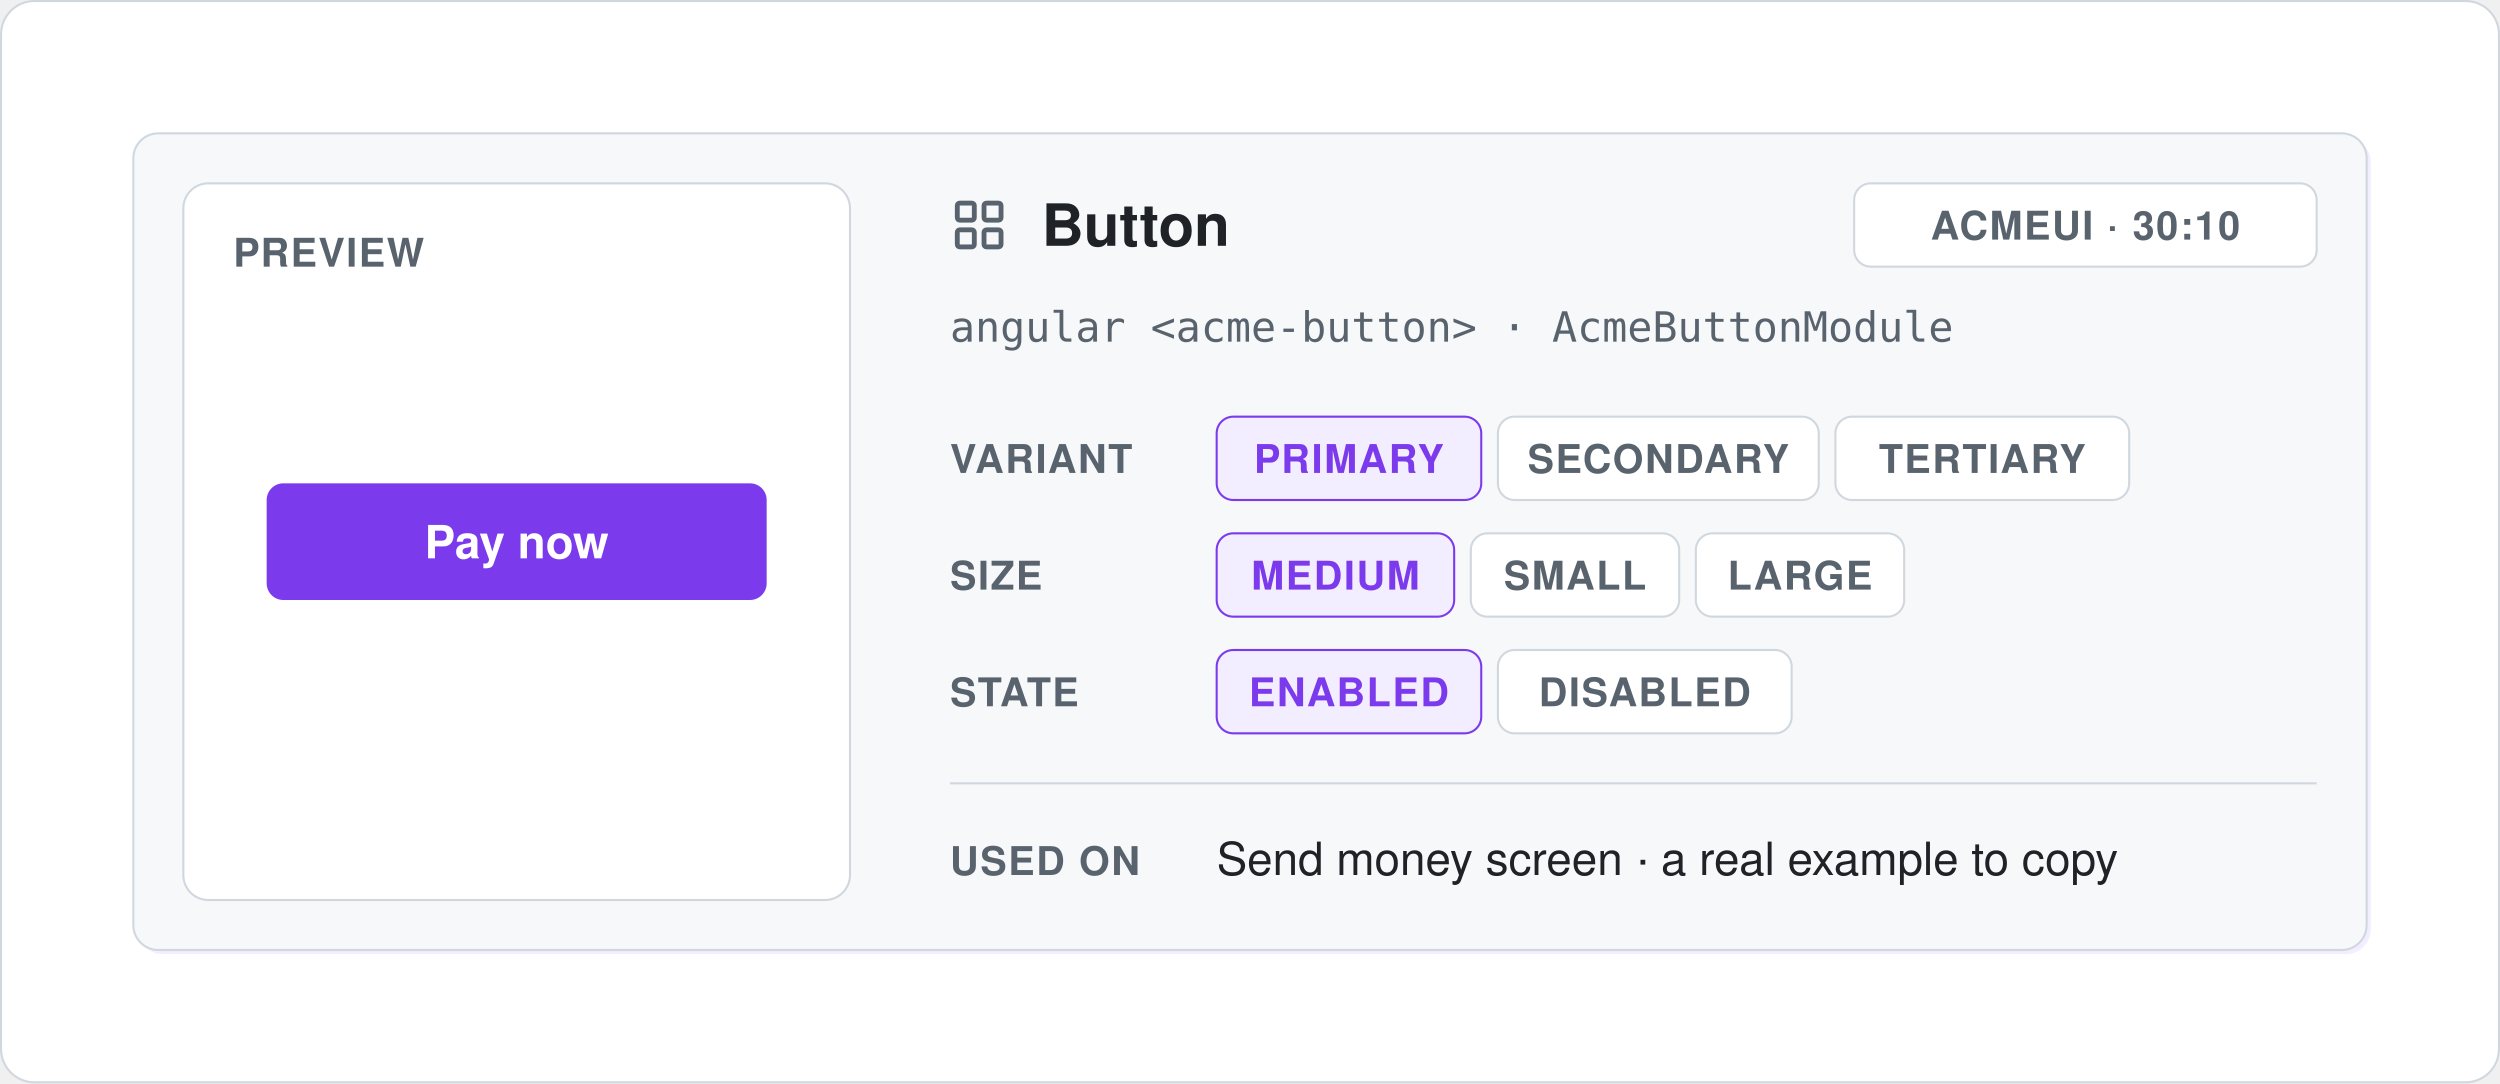
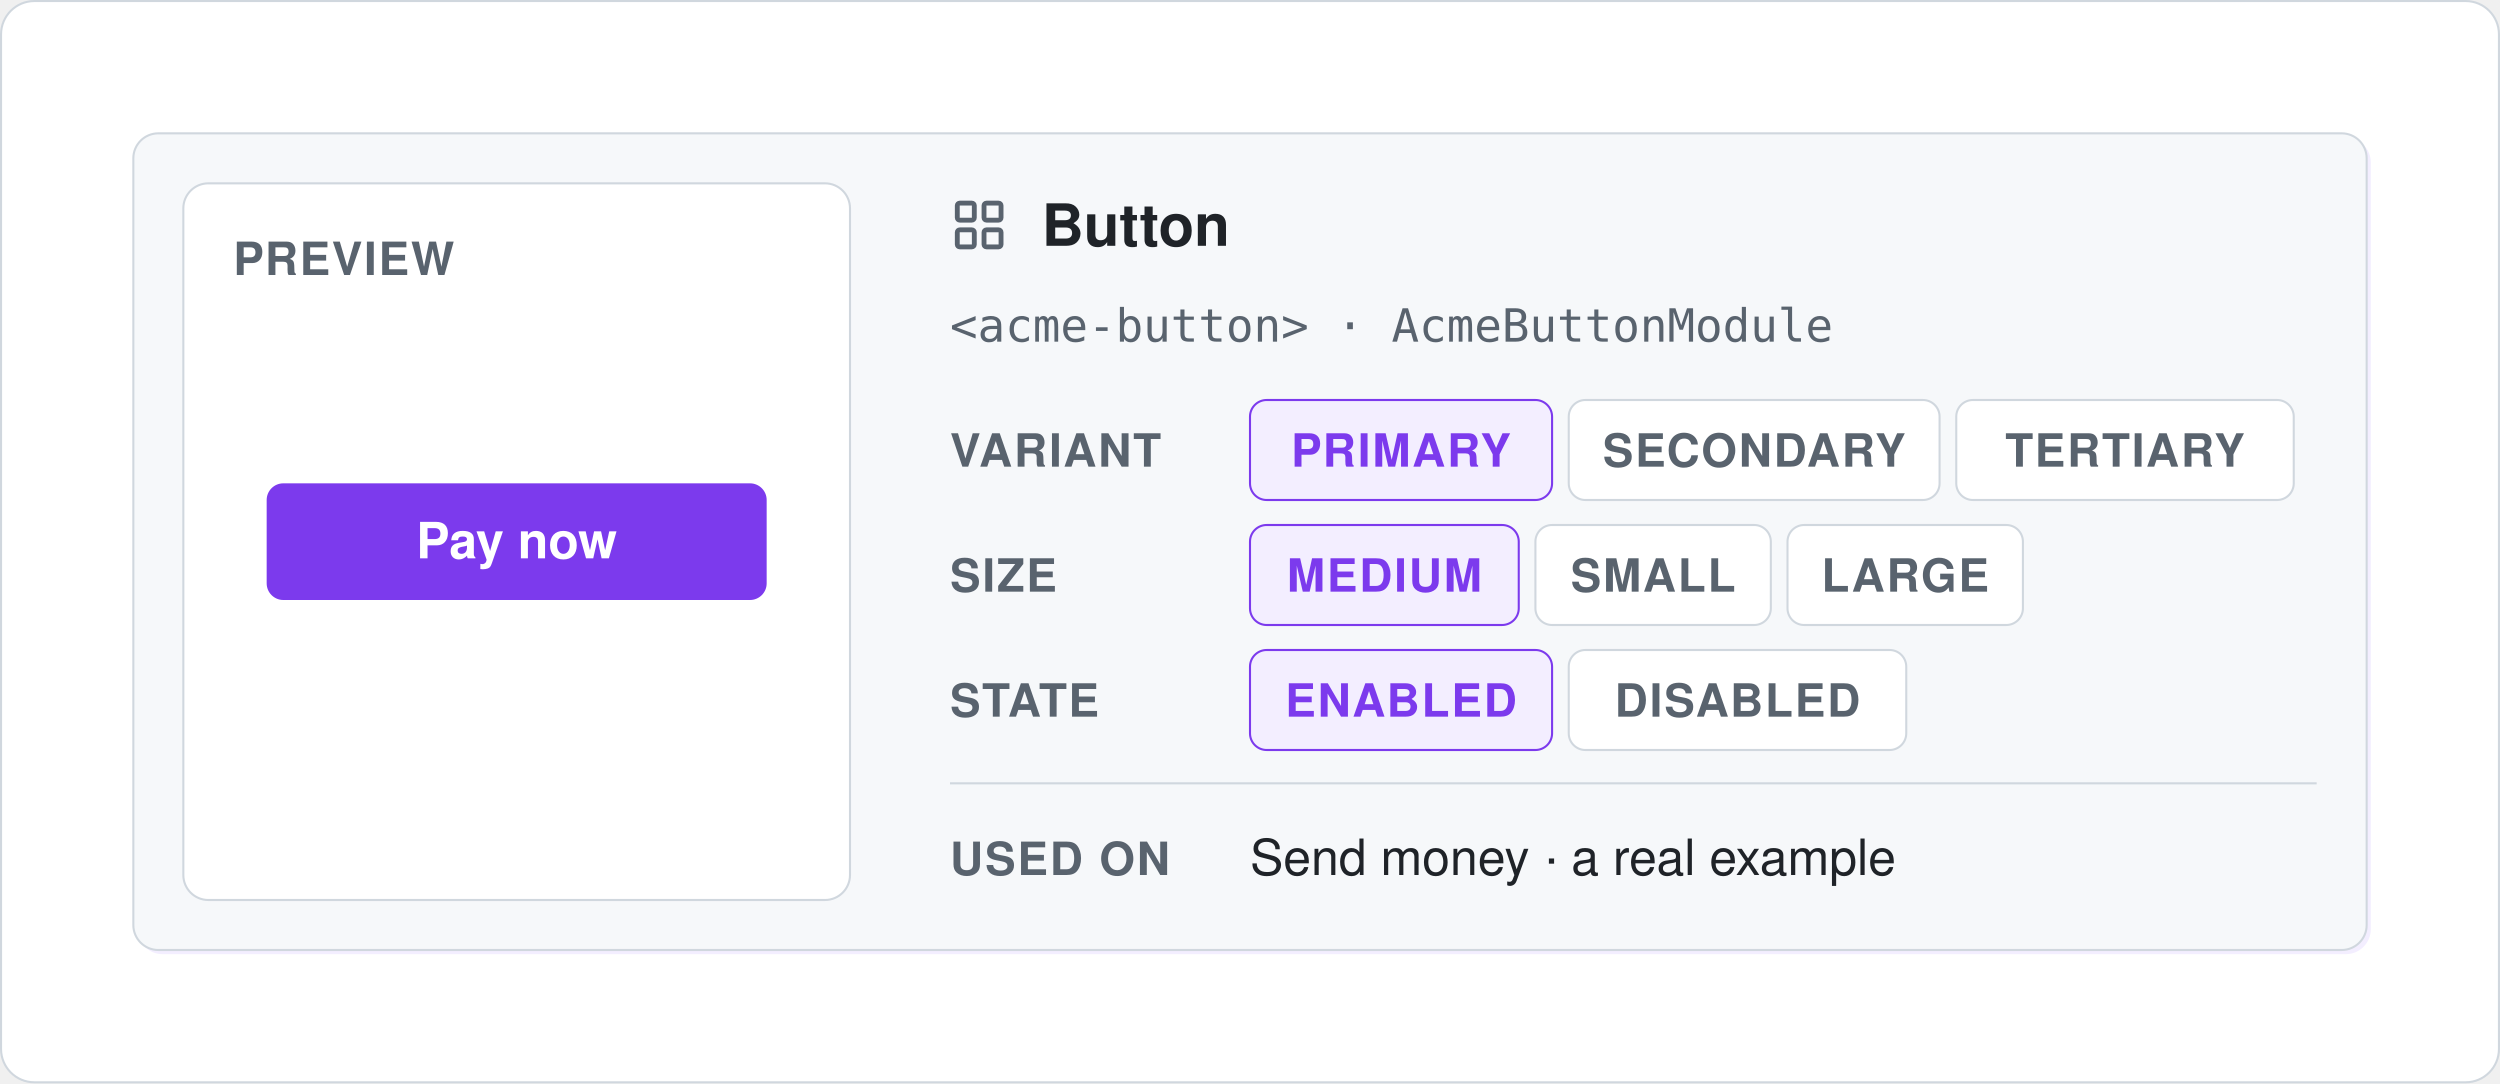
<svg xmlns="http://www.w3.org/2000/svg" width="1200" height="520" viewBox="0 0 1200 520" role="img" aria-labelledby="t d">
  <rect x="0.5" y="0.5" width="1199" height="519" rx="16" fill="#FFFFFF" stroke="#D0D7DE" stroke-width="1" />
  <rect x="66" y="66" width="1072" height="392" rx="12" fill="#F3EEFF" />
  <rect x="64" y="64" width="1072" height="392" rx="12" fill="#F6F8FA" stroke="#D0D7DE" stroke-width="1" />
  <rect x="88" y="88" width="320" height="344" rx="12" fill="#FFFFFF" stroke="#D0D7DE" stroke-width="1" />
-   <text x="112" y="128" font-family="-apple-system,'Segoe UI',Helvetica,Arial,sans-serif" font-size="19" font-weight="600" fill="#59636E" text-anchor="start" letter-spacing="0.04em">PREVIEW</text>
+   <text x="112" y="132" font-family="-apple-system,'Segoe UI',Helvetica,Arial,sans-serif" font-size="22" font-weight="600" fill="#59636E" text-anchor="start" letter-spacing="0.04em">PREVIEW</text>
  <rect x="128" y="232.0" width="240" height="56" rx="8" fill="#7C3AED" />
-   <text x="248" y="268.0" font-family="-apple-system,'Segoe UI',Helvetica,Arial,sans-serif" font-size="22" font-weight="600" fill="#FFFFFF" text-anchor="middle">Pay now</text>
+   <text x="248" y="268.0" font-family="-apple-system,'Segoe UI',Helvetica,Arial,sans-serif" font-size="24" font-weight="600" fill="#FFFFFF" text-anchor="middle">Pay now</text>
  <g transform="translate(456 94) scale(1.166667)" fill="none" stroke="#59636E" stroke-width="2" stroke-linecap="round" stroke-linejoin="round">
    <rect width="7" height="7" x="3" y="3" rx="1" />
    <rect width="7" height="7" x="14" y="3" rx="1" />
    <rect width="7" height="7" x="14" y="14" rx="1" />
    <rect width="7" height="7" x="3" y="14" rx="1" />
  </g>
  <text x="500" y="118" font-family="-apple-system,'Segoe UI',Helvetica,Arial,sans-serif" font-size="28" font-weight="600" fill="#1F2328" text-anchor="start">Button</text>
-   <rect x="890" y="88" width="222" height="40" rx="8" fill="#FFFFFF" stroke="#D0D7DE" stroke-width="1" />
-   <text x="1001.0" y="115" font-family="-apple-system,'Segoe UI',Helvetica,Arial,sans-serif" font-size="19" font-weight="600" fill="#59636E" text-anchor="middle" letter-spacing="0.04em">ACMEUI · 30:10</text>
-   <text x="456" y="164" font-family="ui-monospace,SFMono-Regular,Menlo,monospace" font-size="20" font-weight="400" fill="#59636E" text-anchor="start">angular  &lt;acme-button&gt; · AcmeButtonModule</text>
-   <text x="456" y="227" font-family="-apple-system,'Segoe UI',Helvetica,Arial,sans-serif" font-size="19" font-weight="600" fill="#59636E" text-anchor="start" letter-spacing="0.04em">VARIANT</text>
-   <rect x="584" y="200" width="127" height="40" rx="8" fill="#F3EEFF" stroke="#7C3AED" stroke-width="1" />
-   <text x="647.5" y="227" font-family="-apple-system,'Segoe UI',Helvetica,Arial,sans-serif" font-size="19" font-weight="600" fill="#7C3AED" text-anchor="middle" letter-spacing="0.04em">PRIMARY</text>
-   <rect x="719" y="200" width="154" height="40" rx="8" fill="#FFFFFF" stroke="#D0D7DE" stroke-width="1" />
-   <text x="796.0" y="227" font-family="-apple-system,'Segoe UI',Helvetica,Arial,sans-serif" font-size="19" font-weight="600" fill="#59636E" text-anchor="middle" letter-spacing="0.04em">SECONDARY</text>
-   <rect x="881" y="200" width="141" height="40" rx="8" fill="#FFFFFF" stroke="#D0D7DE" stroke-width="1" />
-   <text x="951.5" y="227" font-family="-apple-system,'Segoe UI',Helvetica,Arial,sans-serif" font-size="19" font-weight="600" fill="#59636E" text-anchor="middle" letter-spacing="0.04em">TERTIARY</text>
-   <text x="456" y="283" font-family="-apple-system,'Segoe UI',Helvetica,Arial,sans-serif" font-size="19" font-weight="600" fill="#59636E" text-anchor="start" letter-spacing="0.04em">SIZE</text>
-   <rect x="584" y="256" width="114" height="40" rx="8" fill="#F3EEFF" stroke="#7C3AED" stroke-width="1" />
-   <text x="641.0" y="283" font-family="-apple-system,'Segoe UI',Helvetica,Arial,sans-serif" font-size="19" font-weight="600" fill="#7C3AED" text-anchor="middle" letter-spacing="0.04em">MEDIUM</text>
-   <rect x="706" y="256" width="100" height="40" rx="8" fill="#FFFFFF" stroke="#D0D7DE" stroke-width="1" />
-   <text x="756.0" y="283" font-family="-apple-system,'Segoe UI',Helvetica,Arial,sans-serif" font-size="19" font-weight="600" fill="#59636E" text-anchor="middle" letter-spacing="0.04em">SMALL</text>
-   <rect x="814" y="256" width="100" height="40" rx="8" fill="#FFFFFF" stroke="#D0D7DE" stroke-width="1" />
-   <text x="864.0" y="283" font-family="-apple-system,'Segoe UI',Helvetica,Arial,sans-serif" font-size="19" font-weight="600" fill="#59636E" text-anchor="middle" letter-spacing="0.04em">LARGE</text>
-   <text x="456" y="339" font-family="-apple-system,'Segoe UI',Helvetica,Arial,sans-serif" font-size="19" font-weight="600" fill="#59636E" text-anchor="start" letter-spacing="0.04em">STATE</text>
-   <rect x="584" y="312" width="127" height="40" rx="8" fill="#F3EEFF" stroke="#7C3AED" stroke-width="1" />
-   <text x="647.5" y="339" font-family="-apple-system,'Segoe UI',Helvetica,Arial,sans-serif" font-size="19" font-weight="600" fill="#7C3AED" text-anchor="middle" letter-spacing="0.04em">ENABLED</text>
-   <rect x="719" y="312" width="141" height="40" rx="8" fill="#FFFFFF" stroke="#D0D7DE" stroke-width="1" />
-   <text x="789.5" y="339" font-family="-apple-system,'Segoe UI',Helvetica,Arial,sans-serif" font-size="19" font-weight="600" fill="#59636E" text-anchor="middle" letter-spacing="0.04em">DISABLED</text>
+   <text x="456" y="164" font-family="ui-monospace,SFMono-Regular,Menlo,monospace" font-size="22" font-weight="400" fill="#59636E" text-anchor="start">&lt;acme-button&gt; · AcmeButtonModule</text>
+   <text x="456" y="224" font-family="-apple-system,'Segoe UI',Helvetica,Arial,sans-serif" font-size="22" font-weight="600" fill="#59636E" text-anchor="start" letter-spacing="0.04em">VARIANT</text>
+   <rect x="600" y="192" width="145" height="48" rx="8" fill="#F3EEFF" stroke="#7C3AED" stroke-width="1" />
+   <text x="672.5" y="224" font-family="-apple-system,'Segoe UI',Helvetica,Arial,sans-serif" font-size="22" font-weight="600" fill="#7C3AED" text-anchor="middle" letter-spacing="0.04em">PRIMARY</text>
+   <rect x="753" y="192" width="178" height="48" rx="8" fill="#FFFFFF" stroke="#D0D7DE" stroke-width="1" />
+   <text x="842.0" y="224" font-family="-apple-system,'Segoe UI',Helvetica,Arial,sans-serif" font-size="22" font-weight="600" fill="#59636E" text-anchor="middle" letter-spacing="0.04em">SECONDARY</text>
+   <rect x="939" y="192" width="162" height="48" rx="8" fill="#FFFFFF" stroke="#D0D7DE" stroke-width="1" />
+   <text x="1020.0" y="224" font-family="-apple-system,'Segoe UI',Helvetica,Arial,sans-serif" font-size="22" font-weight="600" fill="#59636E" text-anchor="middle" letter-spacing="0.04em">TERTIARY</text>
+   <text x="456" y="284" font-family="-apple-system,'Segoe UI',Helvetica,Arial,sans-serif" font-size="22" font-weight="600" fill="#59636E" text-anchor="start" letter-spacing="0.04em">SIZE</text>
+   <rect x="600" y="252" width="129" height="48" rx="8" fill="#F3EEFF" stroke="#7C3AED" stroke-width="1" />
+   <text x="664.5" y="284" font-family="-apple-system,'Segoe UI',Helvetica,Arial,sans-serif" font-size="22" font-weight="600" fill="#7C3AED" text-anchor="middle" letter-spacing="0.04em">MEDIUM</text>
+   <rect x="737" y="252" width="113" height="48" rx="8" fill="#FFFFFF" stroke="#D0D7DE" stroke-width="1" />
+   <text x="793.5" y="284" font-family="-apple-system,'Segoe UI',Helvetica,Arial,sans-serif" font-size="22" font-weight="600" fill="#59636E" text-anchor="middle" letter-spacing="0.04em">SMALL</text>
+   <rect x="858" y="252" width="113" height="48" rx="8" fill="#FFFFFF" stroke="#D0D7DE" stroke-width="1" />
+   <text x="914.5" y="284" font-family="-apple-system,'Segoe UI',Helvetica,Arial,sans-serif" font-size="22" font-weight="600" fill="#59636E" text-anchor="middle" letter-spacing="0.04em">LARGE</text>
+   <text x="456" y="344" font-family="-apple-system,'Segoe UI',Helvetica,Arial,sans-serif" font-size="22" font-weight="600" fill="#59636E" text-anchor="start" letter-spacing="0.04em">STATE</text>
+   <rect x="600" y="312" width="145" height="48" rx="8" fill="#F3EEFF" stroke="#7C3AED" stroke-width="1" />
+   <text x="672.5" y="344" font-family="-apple-system,'Segoe UI',Helvetica,Arial,sans-serif" font-size="22" font-weight="600" fill="#7C3AED" text-anchor="middle" letter-spacing="0.04em">ENABLED</text>
+   <rect x="753" y="312" width="162" height="48" rx="8" fill="#FFFFFF" stroke="#D0D7DE" stroke-width="1" />
+   <text x="834.0" y="344" font-family="-apple-system,'Segoe UI',Helvetica,Arial,sans-serif" font-size="22" font-weight="600" fill="#59636E" text-anchor="middle" letter-spacing="0.04em">DISABLED</text>
  <line x1="456" y1="376" x2="1112" y2="376" stroke="#D0D7DE" stroke-width="1" />
-   <text x="456" y="420" font-family="-apple-system,'Segoe UI',Helvetica,Arial,sans-serif" font-size="19" font-weight="600" fill="#59636E" text-anchor="start" letter-spacing="0.04em">USED ON</text>
-   <text x="584" y="420" font-family="-apple-system,'Segoe UI',Helvetica,Arial,sans-serif" font-size="22" font-weight="400" fill="#1F2328" text-anchor="start">Send money screen · a real example to copy</text>
+   <text x="456" y="420" font-family="-apple-system,'Segoe UI',Helvetica,Arial,sans-serif" font-size="22" font-weight="600" fill="#59636E" text-anchor="start" letter-spacing="0.04em">USED ON</text>
+   <text x="600" y="420" font-family="-apple-system,'Segoe UI',Helvetica,Arial,sans-serif" font-size="24" font-weight="400" fill="#1F2328" text-anchor="start">Send money · a real example</text>
</svg>
